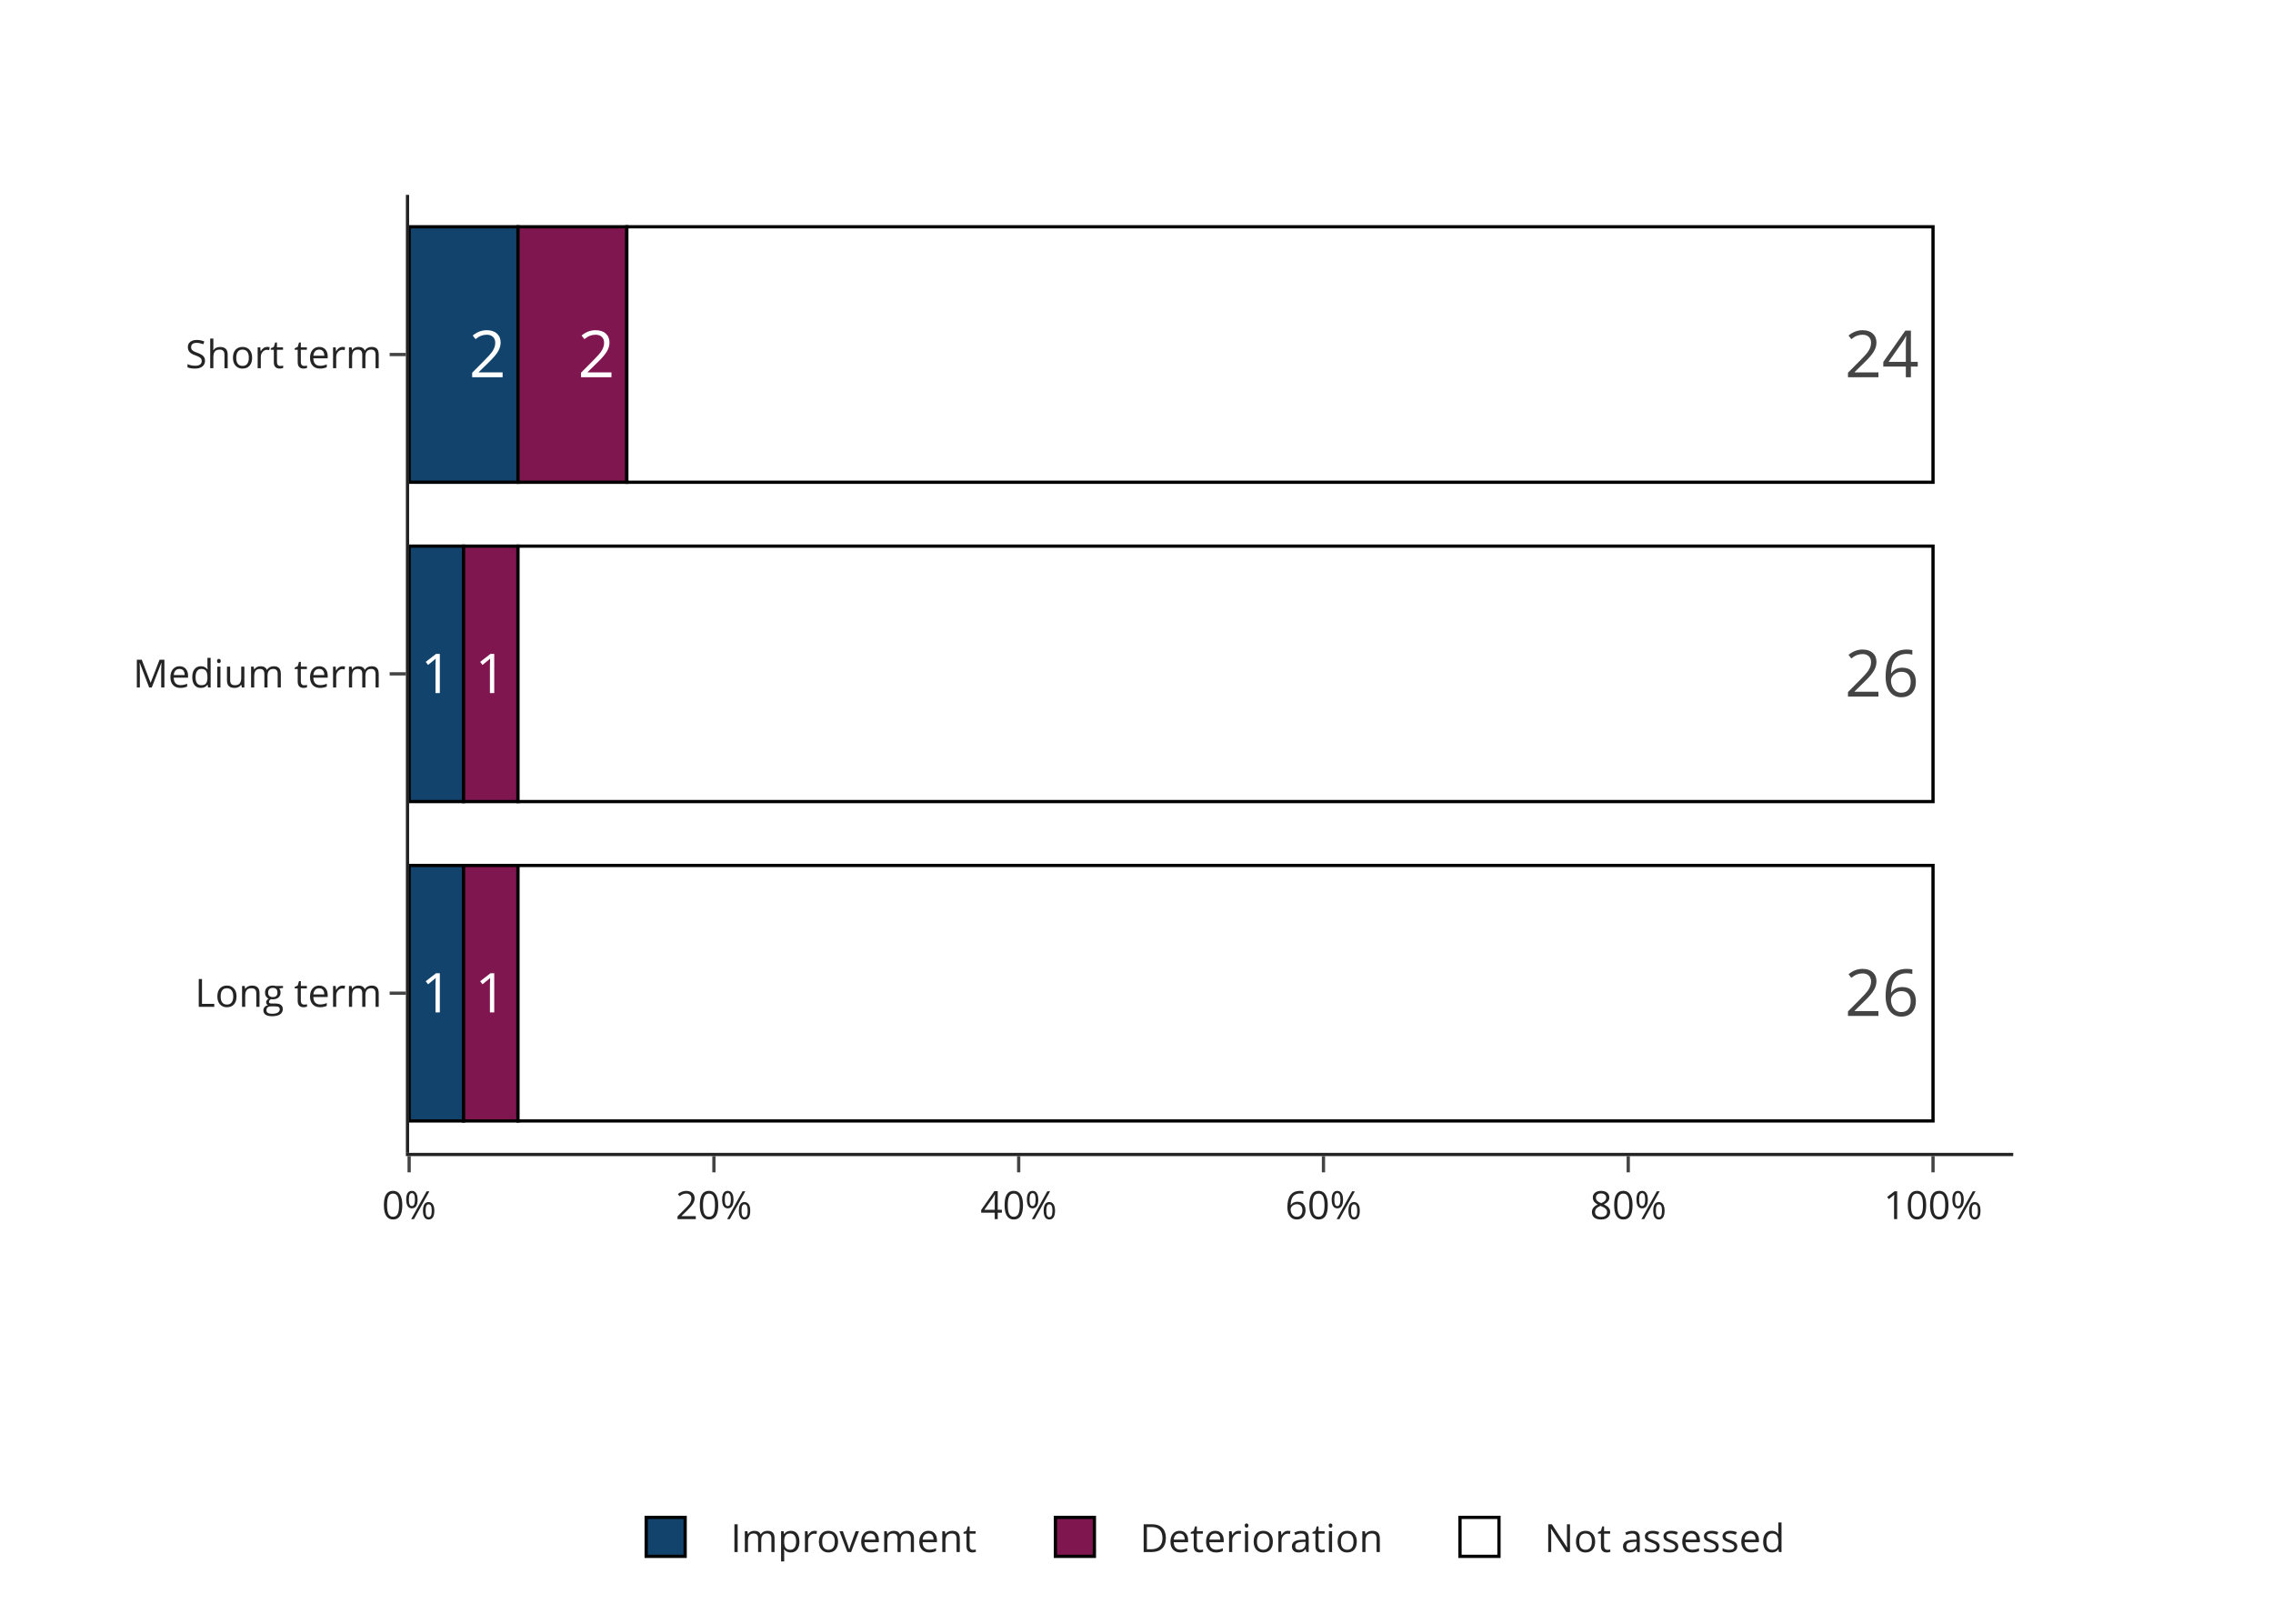
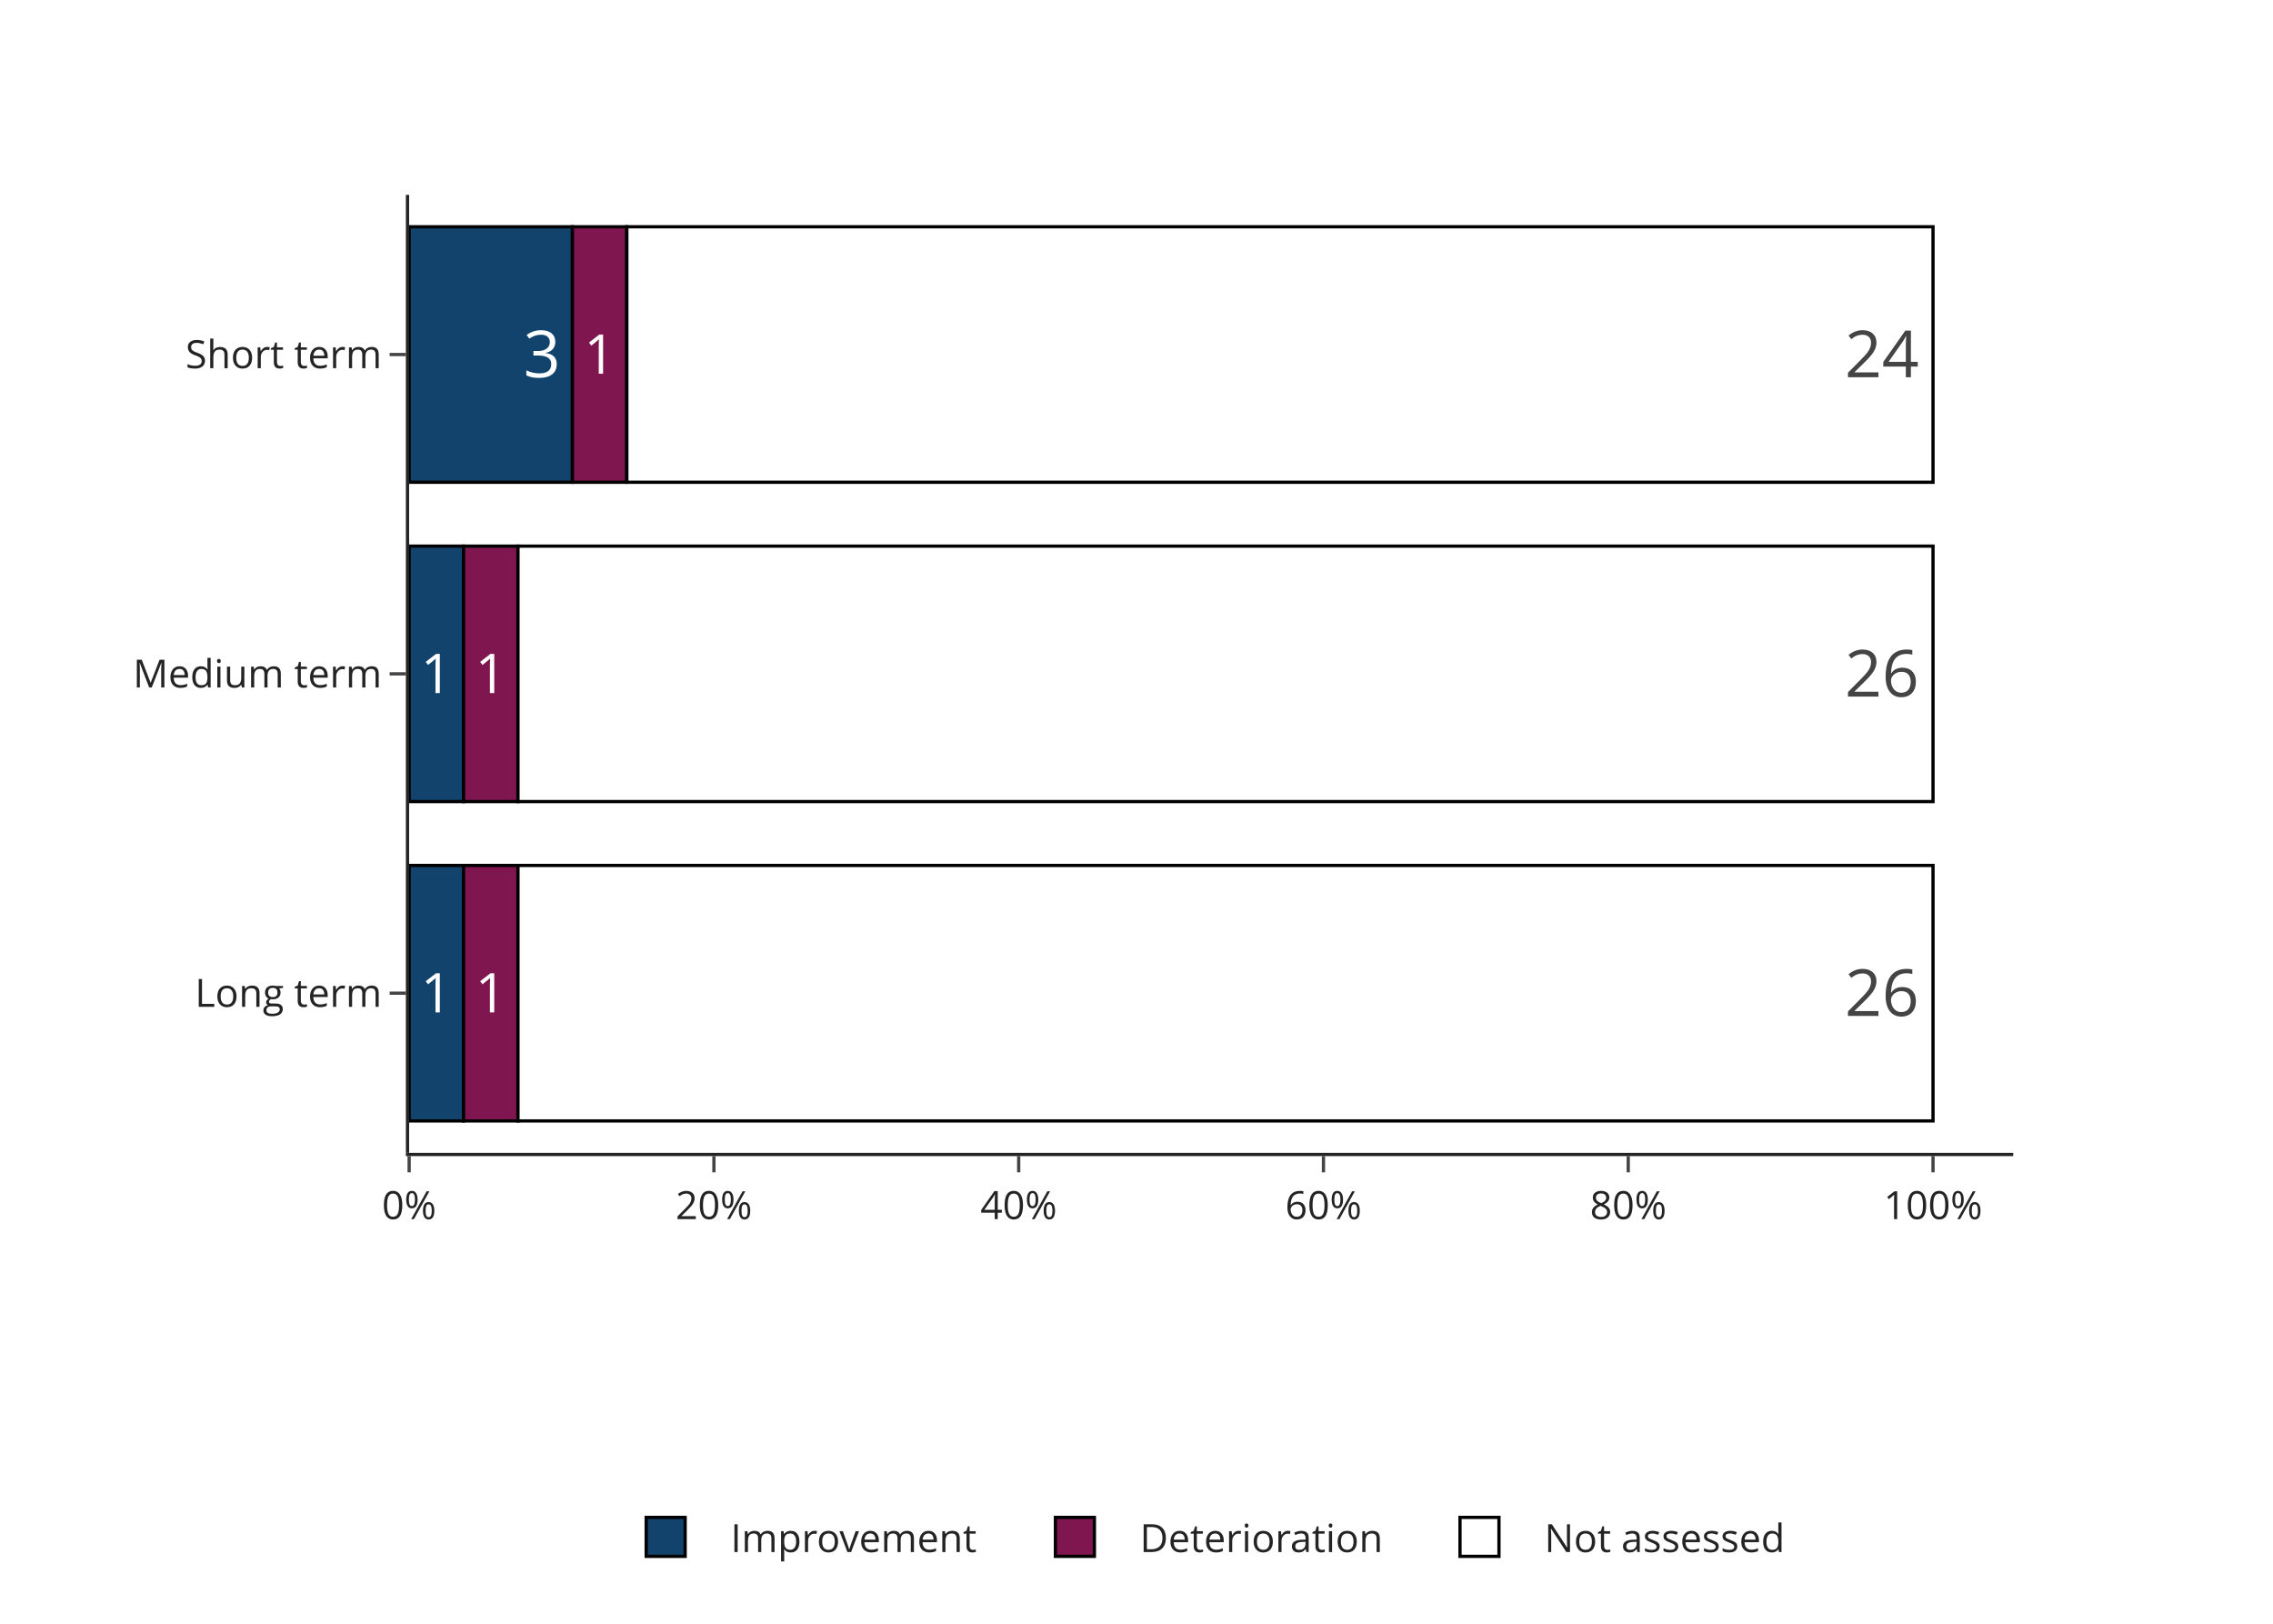
<svg xmlns="http://www.w3.org/2000/svg" class="main-svg" width="700" height="500" style="" viewBox="0 0 700 500">
  <rect x="0" y="0" width="700" height="500" style="fill: rgb(255, 255, 255); fill-opacity: 1;" />
-   <defs id="defs-b19241">
+   <defs id="defs-aa5ed8">
    <g class="clips">
-       <clipPath id="clipb19241xyplot" class="plotclip">
+       <clipPath id="clipaa5ed8xyplot" class="plotclip">
        <rect width="494" height="295" />
      </clipPath>
-       <clipPath class="axesclip" id="clipb19241x">
+       <clipPath class="axesclip" id="clipaa5ed8x">
        <rect x="126" y="0" width="494" height="500" />
      </clipPath>
-       <clipPath class="axesclip" id="clipb19241y">
+       <clipPath class="axesclip" id="clipaa5ed8y">
        <rect x="0" y="60" width="700" height="295" />
      </clipPath>
-       <clipPath class="axesclip" id="clipb19241xy">
+       <clipPath class="axesclip" id="clipaa5ed8xy">
        <rect x="126" y="60" width="494" height="295" />
      </clipPath>
    </g>
    <g class="gradients" />
    <g class="patterns" />
  </defs>
  <g class="bglayer" />
  <g class="layer-below">
    <g class="imagelayer" />
    <g class="shapelayer" />
  </g>
  <g class="cartesianlayer">
    <g class="subplot xy">
      <g class="layer-subplot">
        <g class="shapelayer" />
        <g class="imagelayer" />
      </g>
      <g class="minor-gridlayer">
        <g class="x" />
        <g class="y" />
      </g>
      <g class="gridlayer">
        <g class="x" />
        <g class="y" />
      </g>
      <g class="zerolinelayer" />
      <path class="xlines-below" />
      <path class="ylines-below" />
      <g class="overlines-below" />
      <g class="xaxislayer-below" />
      <g class="yaxislayer-below" />
      <g class="overaxes-below" />
-       <g class="plot" transform="translate(126,60)" clip-path="url(#clipb19241xyplot)">
+       <g class="plot" transform="translate(126,60)" clip-path="url(#clipaa5ed8xyplot)">
        <g class="barlayer mlayer">
          <g class="trace bars" style="opacity: 1;">
            <g class="points">
              <g class="point">
                <path d="M0,285.17V206.5H16.76V285.17Z" style="vector-effect: none; opacity: 1; stroke-width: 1px; fill: rgb(18, 67, 109); fill-opacity: 1; stroke: rgb(0, 0, 0); stroke-opacity: 1;" />
                <text class="bartext bartext-inside" text-anchor="middle" data-notex="1" x="0" y="0" style="font-family: 'Open Sans', verdana, arial, sans-serif; font-size: 20px; fill: rgb(255, 255, 255); fill-opacity: 1; white-space: pre;" transform="translate(8.38,251.7425)scale(0.8439216)">1</text>
              </g>
              <g class="point">
                <path d="M0,186.83V108.17H16.76V186.83Z" style="vector-effect: none; opacity: 1; stroke-width: 1px; fill: rgb(18, 67, 109); fill-opacity: 1; stroke: rgb(0, 0, 0); stroke-opacity: 1;" />
                <text class="bartext bartext-inside" text-anchor="middle" data-notex="1" x="0" y="0" style="font-family: 'Open Sans', verdana, arial, sans-serif; font-size: 20px; fill: rgb(255, 255, 255); fill-opacity: 1; white-space: pre;" transform="translate(8.38,153.4075)scale(0.8439216)">1</text>
              </g>
              <g class="point">
-                 <path d="M0,88.5V9.83H33.52V88.5Z" style="vector-effect: none; opacity: 1; stroke-width: 1px; fill: rgb(18, 67, 109); fill-opacity: 1; stroke: rgb(0, 0, 0); stroke-opacity: 1;" />
-                 <text class="bartext bartext-inside" text-anchor="middle" data-notex="1" x="0" y="0" style="font-family: 'Open Sans', verdana, arial, sans-serif; font-size: 20px; fill: rgb(255, 255, 255); fill-opacity: 1; white-space: pre;" transform="translate(24.145,56.165)">2</text>
+                 <path d="M0,88.5V9.83H50.28V88.5Z" style="vector-effect: none; opacity: 1; stroke-width: 1px; fill: rgb(18, 67, 109); fill-opacity: 1; stroke: rgb(0, 0, 0); stroke-opacity: 1;" />
+                 <text class="bartext bartext-inside" text-anchor="middle" data-notex="1" x="0" y="0" style="font-family: 'Open Sans', verdana, arial, sans-serif; font-size: 20px; fill: rgb(255, 255, 255); fill-opacity: 1; white-space: pre;" transform="translate(40.905,56.165)">3</text>
              </g>
            </g>
          </g>
          <g class="trace bars" style="opacity: 1;">
            <g class="points">
              <g class="point">
                <path d="M16.76,285.17V206.5H33.52V285.17Z" style="vector-effect: none; opacity: 1; stroke-width: 1px; fill: rgb(128, 22, 80); fill-opacity: 1; stroke: rgb(0, 0, 0); stroke-opacity: 1;" />
                <text class="bartext bartext-inside" text-anchor="middle" data-notex="1" x="0" y="0" style="font-family: 'Open Sans', verdana, arial, sans-serif; font-size: 20px; fill: rgb(255, 255, 255); fill-opacity: 1; white-space: pre;" transform="translate(25.14,251.7425)scale(0.8439216)">1</text>
              </g>
              <g class="point">
                <path d="M16.76,186.83V108.17H33.52V186.83Z" style="vector-effect: none; opacity: 1; stroke-width: 1px; fill: rgb(128, 22, 80); fill-opacity: 1; stroke: rgb(0, 0, 0); stroke-opacity: 1;" />
                <text class="bartext bartext-inside" text-anchor="middle" data-notex="1" x="0" y="0" style="font-family: 'Open Sans', verdana, arial, sans-serif; font-size: 20px; fill: rgb(255, 255, 255); fill-opacity: 1; white-space: pre;" transform="translate(25.14,153.4075)scale(0.8439216)">1</text>
              </g>
              <g class="point">
-                 <path d="M33.52,88.5V9.83H67.04V88.5Z" style="vector-effect: none; opacity: 1; stroke-width: 1px; fill: rgb(128, 22, 80); fill-opacity: 1; stroke: rgb(0, 0, 0); stroke-opacity: 1;" />
-                 <text class="bartext bartext-inside" text-anchor="middle" data-notex="1" x="0" y="0" style="font-family: 'Open Sans', verdana, arial, sans-serif; font-size: 20px; fill: rgb(255, 255, 255); fill-opacity: 1; white-space: pre;" transform="translate(57.665,56.165)">2</text>
+                 <path d="M50.28,88.5V9.83H67.04V88.5Z" style="vector-effect: none; opacity: 1; stroke-width: 1px; fill: rgb(128, 22, 80); fill-opacity: 1; stroke: rgb(0, 0, 0); stroke-opacity: 1;" />
+                 <text class="bartext bartext-inside" text-anchor="middle" data-notex="1" x="0" y="0" style="font-family: 'Open Sans', verdana, arial, sans-serif; font-size: 20px; fill: rgb(255, 255, 255); fill-opacity: 1; white-space: pre;" transform="translate(58.66,55.07245)scale(0.8439216)">1</text>
              </g>
            </g>
          </g>
          <g class="trace bars" style="opacity: 1;">
            <g class="points">
              <g class="point">
                <path d="M33.52,285.17V206.5H469.3V285.17Z" style="vector-effect: none; opacity: 1; stroke-width: 1px; fill: rgb(255, 255, 255); fill-opacity: 1; stroke: rgb(0, 0, 0); stroke-opacity: 1;" />
                <text class="bartext bartext-inside" text-anchor="middle" data-notex="1" x="0" y="0" style="font-family: 'Open Sans', verdana, arial, sans-serif; font-size: 20px; fill: rgb(68, 68, 68); fill-opacity: 1; white-space: pre;" transform="translate(453.5656,252.835)">26</text>
              </g>
              <g class="point">
                <path d="M33.52,186.83V108.17H469.3V186.83Z" style="vector-effect: none; opacity: 1; stroke-width: 1px; fill: rgb(255, 255, 255); fill-opacity: 1; stroke: rgb(0, 0, 0); stroke-opacity: 1;" />
                <text class="bartext bartext-inside" text-anchor="middle" data-notex="1" x="0" y="0" style="font-family: 'Open Sans', verdana, arial, sans-serif; font-size: 20px; fill: rgb(68, 68, 68); fill-opacity: 1; white-space: pre;" transform="translate(453.5656,154.5)">26</text>
              </g>
              <g class="point">
                <path d="M67.04,88.5V9.83H469.3V88.5Z" style="vector-effect: none; opacity: 1; stroke-width: 1px; fill: rgb(255, 255, 255); fill-opacity: 1; stroke: rgb(0, 0, 0); stroke-opacity: 1;" />
                <text class="bartext bartext-inside" text-anchor="middle" data-notex="1" x="0" y="0" style="font-family: 'Open Sans', verdana, arial, sans-serif; font-size: 20px; fill: rgb(68, 68, 68); fill-opacity: 1; white-space: pre;" transform="translate(453.5656,56.165)">24</text>
              </g>
            </g>
          </g>
        </g>
      </g>
      <g class="overplot" />
      <path class="xlines-above crisp" d="M125,355.5H620" style="fill: none; stroke-width: 1px; stroke: rgb(36, 36, 36); stroke-opacity: 1;" />
      <path class="ylines-above crisp" d="M125.5,60V355" style="fill: none; stroke-width: 1px; stroke: rgb(36, 36, 36); stroke-opacity: 1;" />
      <g class="overlines-above" />
      <g class="xaxislayer-above">
        <path class="xtick ticks crisp" d="M0,356v5" transform="translate(126,0)" style="stroke: rgb(68, 68, 68); stroke-opacity: 1; stroke-width: 1px;" />
        <path class="xtick ticks crisp" d="M0,356v5" transform="translate(219.86,0)" style="stroke: rgb(68, 68, 68); stroke-opacity: 1; stroke-width: 1px;" />
        <path class="xtick ticks crisp" d="M0,356v5" transform="translate(313.72,0)" style="stroke: rgb(68, 68, 68); stroke-opacity: 1; stroke-width: 1px;" />
        <path class="xtick ticks crisp" d="M0,356v5" transform="translate(407.58,0)" style="stroke: rgb(68, 68, 68); stroke-opacity: 1; stroke-width: 1px;" />
        <path class="xtick ticks crisp" d="M0,356v5" transform="translate(501.44,0)" style="stroke: rgb(68, 68, 68); stroke-opacity: 1; stroke-width: 1px;" />
        <path class="xtick ticks crisp" d="M0,356v5" transform="translate(595.3,0)" style="stroke: rgb(68, 68, 68); stroke-opacity: 1; stroke-width: 1px;" />
        <g class="xtick">
          <text text-anchor="middle" x="0" y="375.4" transform="translate(126,0)" style="font-family: 'Open Sans', verdana, arial, sans-serif; font-size: 12px; fill: rgb(36, 36, 36); fill-opacity: 1; white-space: pre; opacity: 1;">0%</text>
        </g>
        <g class="xtick">
          <text text-anchor="middle" x="0" y="375.4" style="font-family: 'Open Sans', verdana, arial, sans-serif; font-size: 12px; fill: rgb(36, 36, 36); fill-opacity: 1; white-space: pre; opacity: 1;" transform="translate(219.86,0)">20%</text>
        </g>
        <g class="xtick">
          <text text-anchor="middle" x="0" y="375.4" style="font-family: 'Open Sans', verdana, arial, sans-serif; font-size: 12px; fill: rgb(36, 36, 36); fill-opacity: 1; white-space: pre; opacity: 1;" transform="translate(313.72,0)">40%</text>
        </g>
        <g class="xtick">
          <text text-anchor="middle" x="0" y="375.4" style="font-family: 'Open Sans', verdana, arial, sans-serif; font-size: 12px; fill: rgb(36, 36, 36); fill-opacity: 1; white-space: pre; opacity: 1;" transform="translate(407.58,0)">60%</text>
        </g>
        <g class="xtick">
          <text text-anchor="middle" x="0" y="375.4" style="font-family: 'Open Sans', verdana, arial, sans-serif; font-size: 12px; fill: rgb(36, 36, 36); fill-opacity: 1; white-space: pre; opacity: 1;" transform="translate(501.44,0)">80%</text>
        </g>
        <g class="xtick">
          <text text-anchor="middle" x="0" y="375.4" style="font-family: 'Open Sans', verdana, arial, sans-serif; font-size: 12px; fill: rgb(36, 36, 36); fill-opacity: 1; white-space: pre; opacity: 1;" transform="translate(595.3,0)">100%</text>
        </g>
      </g>
      <g class="yaxislayer-above">
        <path class="ytick ticks crisp" d="M125,0h-5" transform="translate(0,305.83)" style="stroke: rgb(68, 68, 68); stroke-opacity: 1; stroke-width: 1px;" />
        <path class="ytick ticks crisp" d="M125,0h-5" transform="translate(0,207.5)" style="stroke: rgb(68, 68, 68); stroke-opacity: 1; stroke-width: 1px;" />
        <path class="ytick ticks crisp" d="M125,0h-5" transform="translate(0,109.17)" style="stroke: rgb(68, 68, 68); stroke-opacity: 1; stroke-width: 1px;" />
        <g class="ytick">
          <text text-anchor="end" x="117.6" y="4.2" transform="translate(0,305.83)" style="font-family: 'Open Sans', verdana, arial, sans-serif; font-size: 12px; fill: rgb(36, 36, 36); fill-opacity: 1; white-space: pre; opacity: 1;">Long term</text>
        </g>
        <g class="ytick">
          <text text-anchor="end" x="117.6" y="4.2" transform="translate(0,207.5)" style="font-family: 'Open Sans', verdana, arial, sans-serif; font-size: 12px; fill: rgb(36, 36, 36); fill-opacity: 1; white-space: pre; opacity: 1;">Medium term</text>
        </g>
        <g class="ytick">
          <text text-anchor="end" x="117.6" y="4.2" transform="translate(0,109.17)" style="font-family: 'Open Sans', verdana, arial, sans-serif; font-size: 12px; fill: rgb(36, 36, 36); fill-opacity: 1; white-space: pre; opacity: 1;">Short term</text>
        </g>
      </g>
      <g class="overaxes-above" />
    </g>
  </g>
  <g class="polarlayer" />
  <g class="smithlayer" />
  <g class="ternarylayer" />
  <g class="geolayer" />
  <g class="funnelarealayer" />
  <g class="pielayer" />
  <g class="iciclelayer" />
  <g class="treemaplayer" />
  <g class="sunburstlayer" />
  <g class="glimages" />
-   <defs id="topdefs-b19241">
+   <defs id="topdefs-aa5ed8">
    <g class="clips" />
-     <clipPath id="legendb19241">
+     <clipPath id="legendaa5ed8">
      <rect width="376" height="29" x="0" y="0" />
    </clipPath>
  </defs>
  <g class="layer-above">
    <g class="imagelayer" />
    <g class="shapelayer" />
  </g>
  <g class="infolayer">
    <g class="legend" pointer-events="all" transform="translate(185,458.75)">
      <rect class="bg" shape-rendering="crispEdges" width="376" height="29" x="0" y="0" style="stroke: rgb(68, 68, 68); stroke-opacity: 1; fill: rgb(255, 255, 255); fill-opacity: 1; stroke-width: 0px;" />
-       <g class="scrollbox" transform="" clip-path="url(#legendb19241)">
+       <g class="scrollbox" transform="" clip-path="url(#legendaa5ed8)">
        <g class="groups" transform="">
          <g class="traces" transform="translate(0,14.5)" style="opacity: 1;">
            <text class="legendtext" text-anchor="start" x="40" y="4.68" style="font-family: 'Open Sans', verdana, arial, sans-serif; font-size: 12px; fill: rgb(36, 36, 36); fill-opacity: 1; white-space: pre;">Improvement</text>
            <g class="layers" style="opacity: 1;">
              <g class="legendfill" />
              <g class="legendlines" />
              <g class="legendsymbols">
                <g class="legendpoints">
                  <path class="legendundefined" d="M6,6H-6V-6H6Z" transform="translate(20,0)" style="stroke-width: 1px; fill: rgb(18, 67, 109); fill-opacity: 1; stroke: rgb(0, 0, 0); stroke-opacity: 1;" />
                </g>
              </g>
            </g>
            <rect class="legendtoggle" x="0" y="-9.5" width="123.531" height="19" style="fill: rgb(0, 0, 0); fill-opacity: 0;" />
          </g>
        </g>
        <g class="groups" transform="translate(126.0312,0)">
          <g class="traces" transform="translate(0,14.5)" style="opacity: 1;">
            <text class="legendtext" text-anchor="start" x="40" y="4.68" style="font-family: 'Open Sans', verdana, arial, sans-serif; font-size: 12px; fill: rgb(36, 36, 36); fill-opacity: 1; white-space: pre;">Deterioration</text>
            <g class="layers" style="opacity: 1;">
              <g class="legendfill" />
              <g class="legendlines" />
              <g class="legendsymbols">
                <g class="legendpoints">
                  <path class="legendundefined" d="M6,6H-6V-6H6Z" transform="translate(20,0)" style="stroke-width: 1px; fill: rgb(128, 22, 80); fill-opacity: 1; stroke: rgb(0, 0, 0); stroke-opacity: 1;" />
                </g>
              </g>
            </g>
            <rect class="legendtoggle" x="0" y="-9.5" width="122.094" height="19" style="fill: rgb(0, 0, 0); fill-opacity: 0;" />
          </g>
        </g>
        <g class="groups" transform="translate(250.625,0)">
          <g class="traces" transform="translate(0,14.5)" style="opacity: 1;">
            <text class="legendtext" text-anchor="start" x="40" y="4.68" style="font-family: 'Open Sans', verdana, arial, sans-serif; font-size: 12px; fill: rgb(36, 36, 36); fill-opacity: 1; white-space: pre;">Not assessed</text>
            <g class="layers" style="opacity: 1;">
              <g class="legendfill" />
              <g class="legendlines" />
              <g class="legendsymbols">
                <g class="legendpoints">
                  <path class="legendundefined" d="M6,6H-6V-6H6Z" transform="translate(20,0)" style="stroke-width: 1px; fill: rgb(255, 255, 255); fill-opacity: 1; stroke: rgb(0, 0, 0); stroke-opacity: 1;" />
                </g>
              </g>
            </g>
            <rect class="legendtoggle" x="0" y="-9.5" width="122.094" height="19" style="fill: rgb(0, 0, 0); fill-opacity: 0;" />
          </g>
        </g>
      </g>
      <rect class="scrollbar" rx="20" ry="3" width="0" height="0" x="0" y="0" style="fill: rgb(128, 139, 164); fill-opacity: 1;" />
    </g>
    <g class="g-gtitle" />
    <g class="g-xtitle" />
    <g class="g-ytitle" />
  </g>
</svg>
